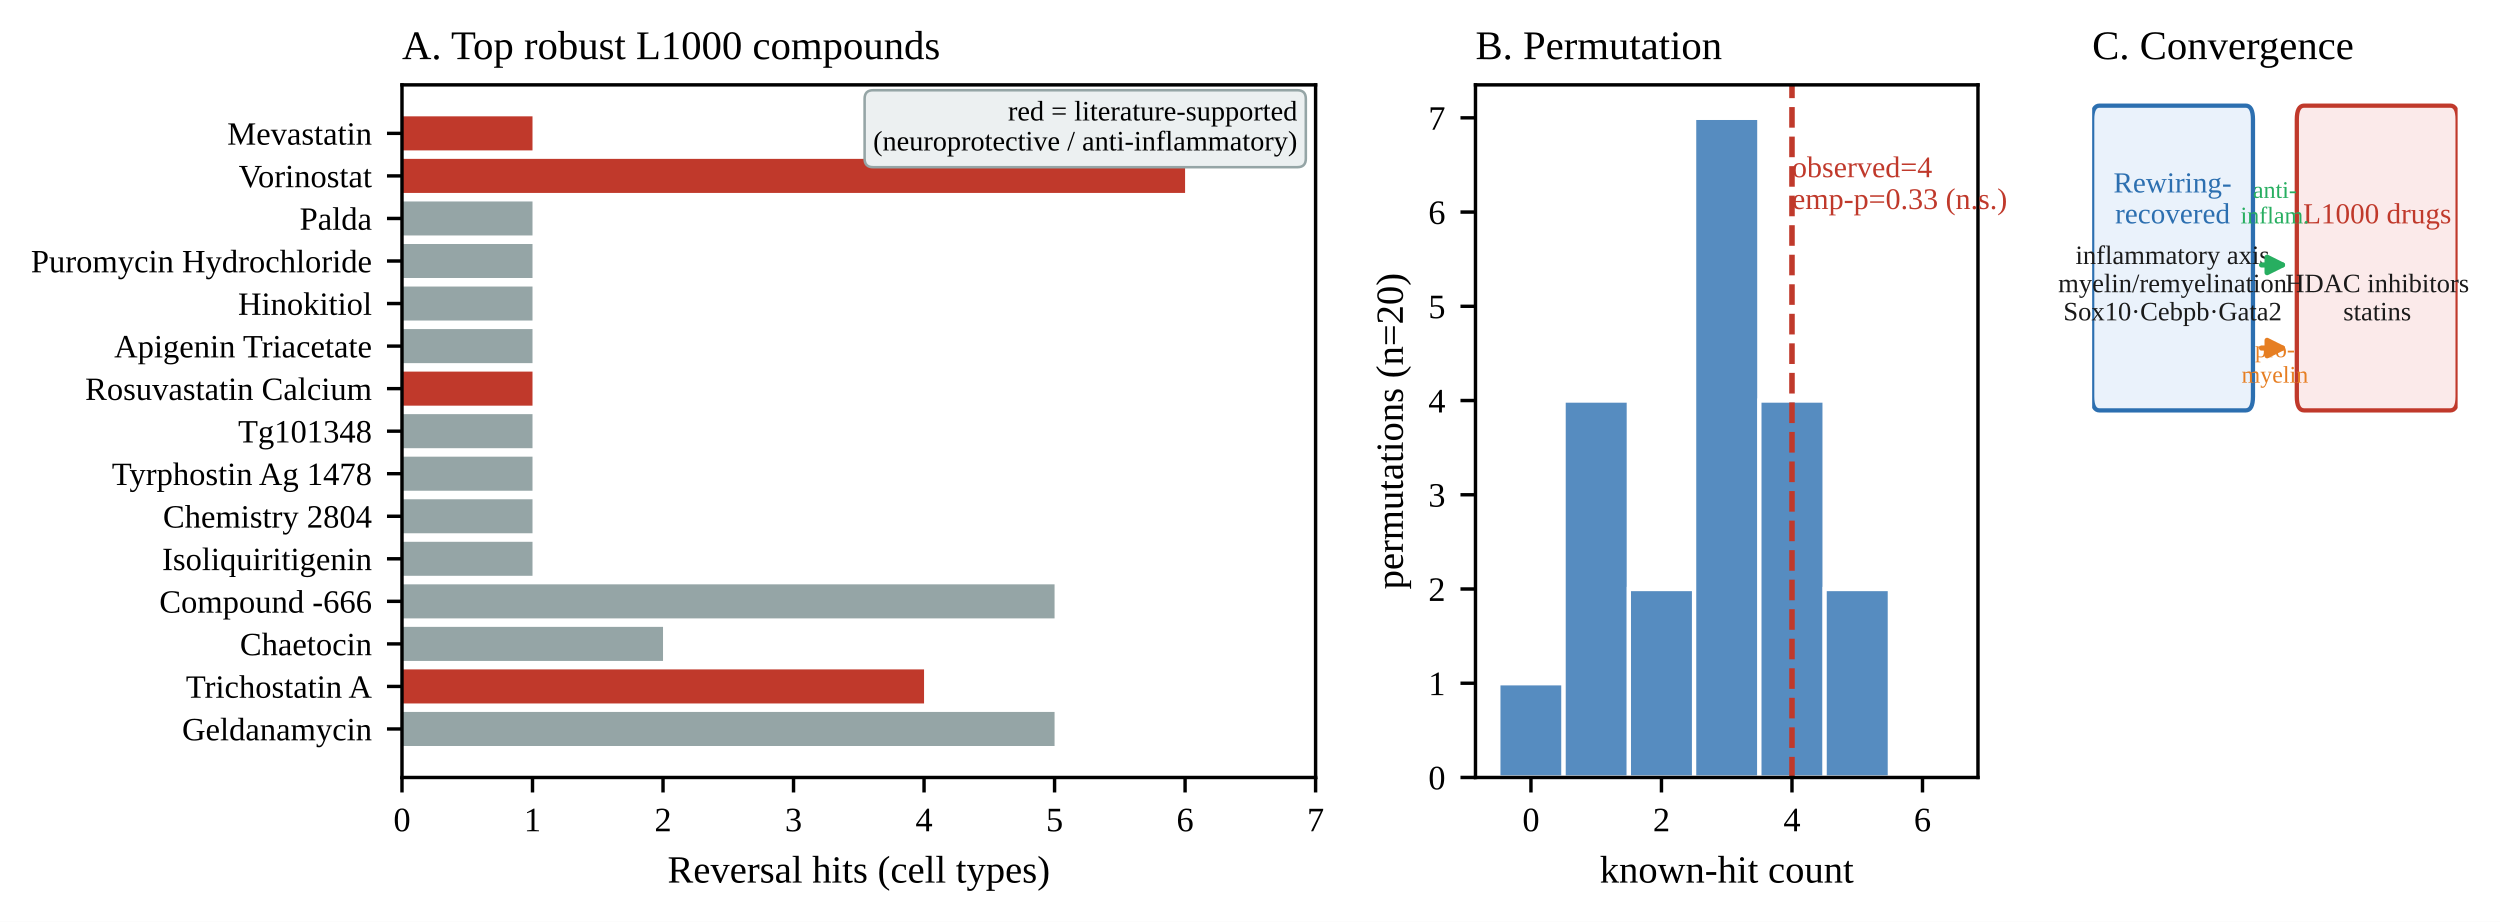
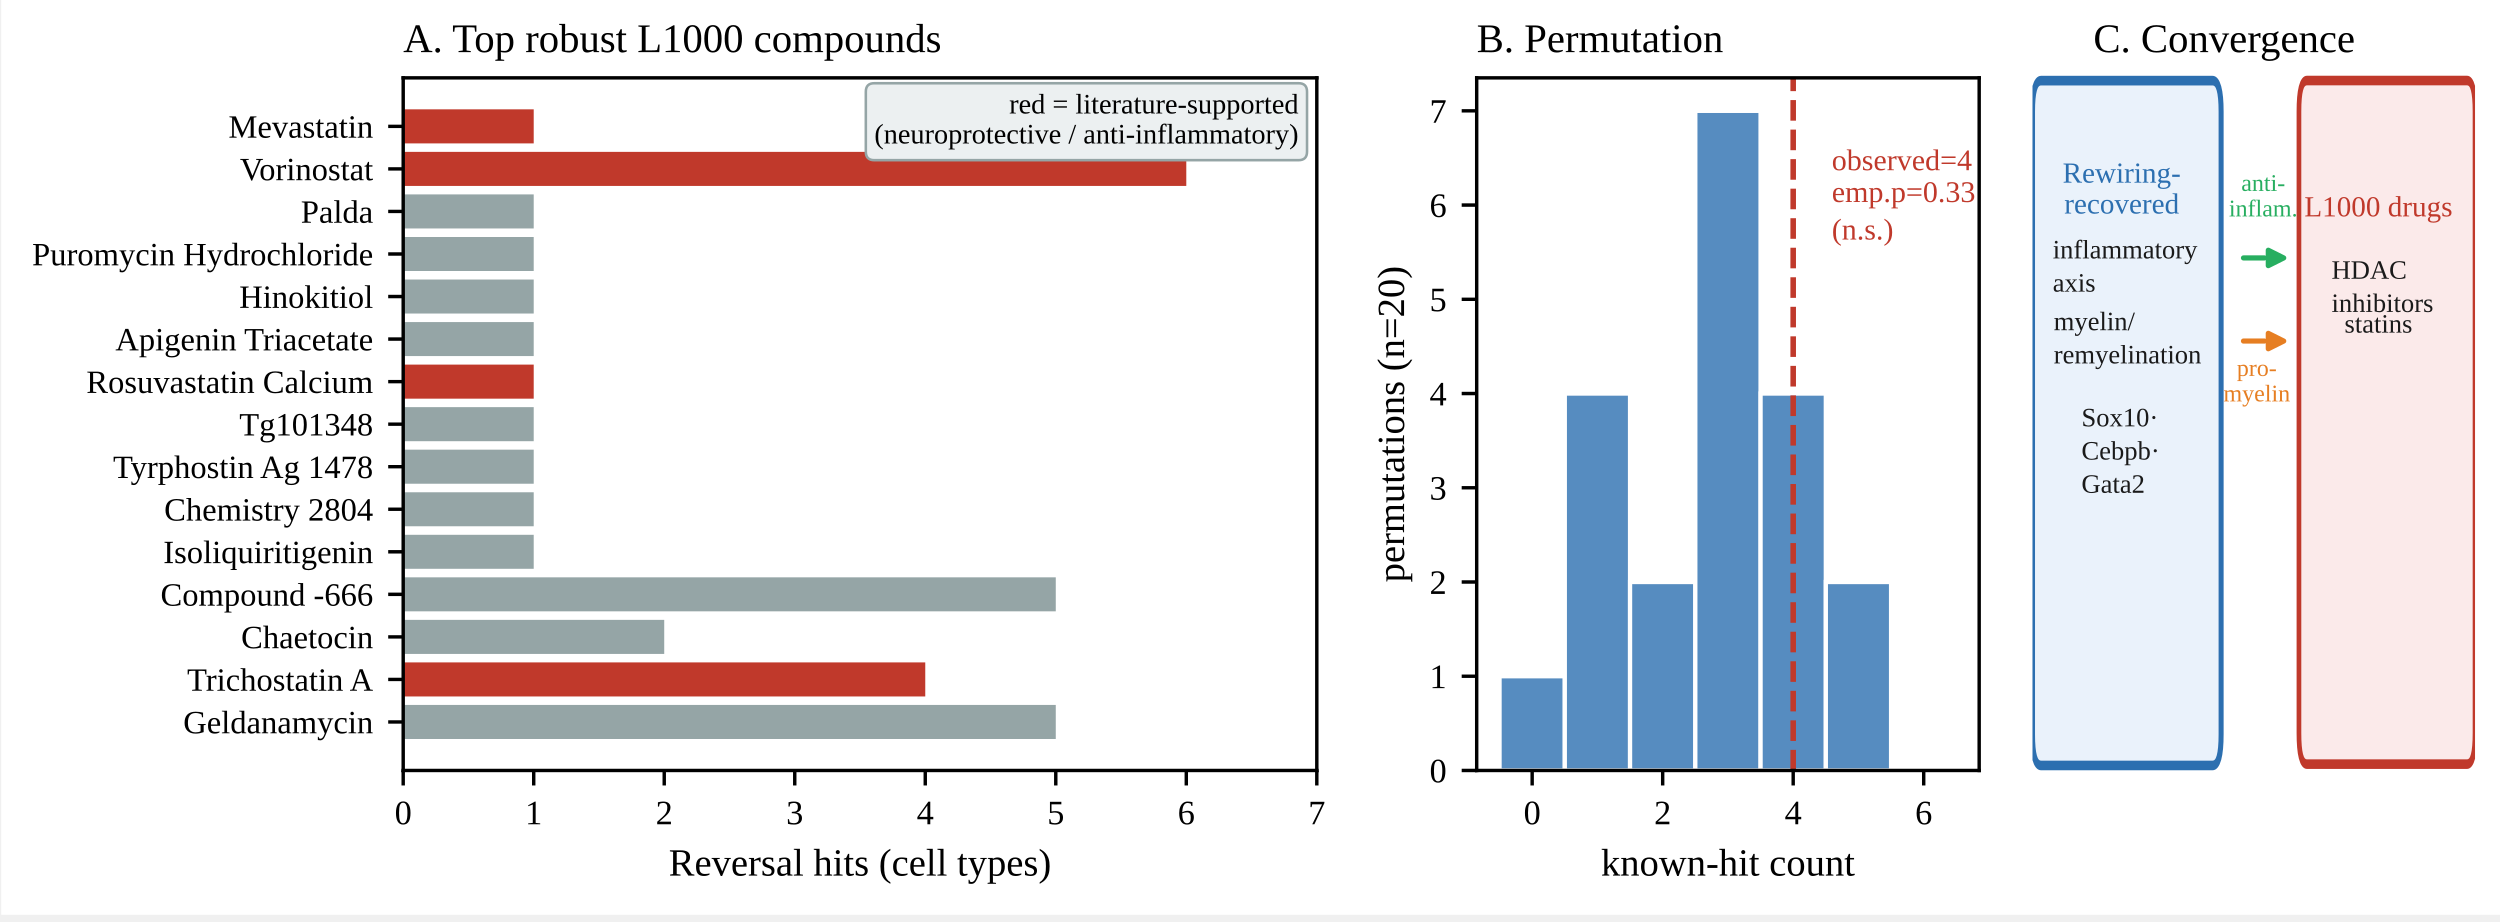
- <svg xmlns="http://www.w3.org/2000/svg" xmlns:xlink="http://www.w3.org/1999/xlink" width="583.181pt" height="215.03pt" viewBox="0 0 583.181 215.03" version="1.1">
-   <defs>
-     <style type="text/css">*{stroke-linejoin: round; stroke-linecap: butt}</style>
+ <svg xmlns="http://www.w3.org/2000/svg" xmlns:xlink="http://www.w3.org/1999/xlink" width="583.181pt" height="215.03pt" viewBox="0 0 583.181 215.03" version="1.1" id="svg87">
+   <defs id="defs1">
+     <style type="text/css" id="style1">*{stroke-linejoin: round; stroke-linecap: butt}</style>
  </defs>
-   <g id="figure_1">
+   <g id="figure_1" transform="translate(0.2821717,-1.634935)">
    <g id="patch_1">
-       <path d="M -0 215.03  L 583.181 215.03  L 583.181 0  L -0 0  z " style="fill: #ffffff" />
+       <path d="M 0,215.03 H 583.181 V 0 H 0 Z" style="fill:#ffffff" id="path1" />
    </g>
    <g id="axes_1">
      <g id="patch_2">
-         <path d="M 93.773 181.365  L 306.893 181.365  L 306.893 19.797  L 93.773 19.797  z " style="fill: #ffffff" />
+         <path d="M 93.773,181.365 H 306.893 V 19.797 H 93.773 Z" style="fill:#ffffff" id="path2" />
      </g>
      <g id="patch_3">
-         <path d="M 93.773 174.021  L 246.002 174.021  L 246.002 166.081  L 93.773 166.081  z " clip-path="url(#p21360e2de9)" style="fill: #95a5a6" />
+         <path d="M 93.773,174.021 H 246.002 V 166.081 H 93.773 Z" clip-path="url(#p21360e2de9)" style="fill:#95a5a6" id="path3" />
      </g>
      <g id="patch_4">
-         <path d="M 93.773 164.096  L 215.556 164.096  L 215.556 156.157  L 93.773 156.157  z " clip-path="url(#p21360e2de9)" style="fill: #c0392b" />
+         <path d="M 93.773,164.096 H 215.556 v -7.939 H 93.773 Z" clip-path="url(#p21360e2de9)" style="fill:#c0392b" id="path4" />
      </g>
      <g id="patch_5">
-         <path d="M 93.773 154.172  L 154.665 154.172  L 154.665 146.232  L 93.773 146.232  z " clip-path="url(#p21360e2de9)" style="fill: #95a5a6" />
+         <path d="m 93.773,154.172 h 60.891 v -7.939 H 93.773 Z" clip-path="url(#p21360e2de9)" style="fill:#95a5a6" id="path5" />
      </g>
      <g id="patch_6">
-         <path d="M 93.773 144.248  L 246.002 144.248  L 246.002 136.308  L 93.773 136.308  z " clip-path="url(#p21360e2de9)" style="fill: #95a5a6" />
+         <path d="M 93.773,144.248 H 246.002 v -7.939 H 93.773 Z" clip-path="url(#p21360e2de9)" style="fill:#95a5a6" id="path6" />
      </g>
      <g id="patch_7">
-         <path d="M 93.773 134.323  L 124.219 134.323  L 124.219 126.384  L 93.773 126.384  z " clip-path="url(#p21360e2de9)" style="fill: #95a5a6" />
+         <path d="M 93.773,134.323 H 124.219 v -7.939 H 93.773 Z" clip-path="url(#p21360e2de9)" style="fill:#95a5a6" id="path7" />
      </g>
      <g id="patch_8">
-         <path d="M 93.773 124.399  L 124.219 124.399  L 124.219 116.459  L 93.773 116.459  z " clip-path="url(#p21360e2de9)" style="fill: #95a5a6" />
+         <path d="M 93.773,124.399 H 124.219 v -7.939 H 93.773 Z" clip-path="url(#p21360e2de9)" style="fill:#95a5a6" id="path8" />
      </g>
      <g id="patch_9">
-         <path d="M 93.773 114.475  L 124.219 114.475  L 124.219 106.535  L 93.773 106.535  z " clip-path="url(#p21360e2de9)" style="fill: #95a5a6" />
+         <path d="M 93.773,114.475 H 124.219 v -7.939 H 93.773 Z" clip-path="url(#p21360e2de9)" style="fill:#95a5a6" id="path9" />
      </g>
      <g id="patch_10">
-         <path d="M 93.773 104.55  L 124.219 104.55  L 124.219 96.611  L 93.773 96.611  z " clip-path="url(#p21360e2de9)" style="fill: #95a5a6" />
+         <path d="M 93.773,104.55 H 124.219 V 96.611 H 93.773 Z" clip-path="url(#p21360e2de9)" style="fill:#95a5a6" id="path10" />
      </g>
      <g id="patch_11">
-         <path d="M 93.773 94.626  L 124.219 94.626  L 124.219 86.687  L 93.773 86.687  z " clip-path="url(#p21360e2de9)" style="fill: #c0392b" />
+         <path d="M 93.773,94.626 H 124.219 v -7.939 H 93.773 Z" clip-path="url(#p21360e2de9)" style="fill:#c0392b" id="path11" />
      </g>
      <g id="patch_12">
-         <path d="M 93.773 84.702  L 124.219 84.702  L 124.219 76.762  L 93.773 76.762  z " clip-path="url(#p21360e2de9)" style="fill: #95a5a6" />
+         <path d="M 93.773,84.702 H 124.219 v -7.939 H 93.773 Z" clip-path="url(#p21360e2de9)" style="fill:#95a5a6" id="path12" />
      </g>
      <g id="patch_13">
-         <path d="M 93.773 74.777  L 124.219 74.777  L 124.219 66.838  L 93.773 66.838  z " clip-path="url(#p21360e2de9)" style="fill: #95a5a6" />
+         <path d="M 93.773,74.777 H 124.219 V 66.838 H 93.773 Z" clip-path="url(#p21360e2de9)" style="fill:#95a5a6" id="path13" />
      </g>
      <g id="patch_14">
-         <path d="M 93.773 64.853  L 124.219 64.853  L 124.219 56.914  L 93.773 56.914  z " clip-path="url(#p21360e2de9)" style="fill: #95a5a6" />
+         <path d="M 93.773,64.853 H 124.219 v -7.939 H 93.773 Z" clip-path="url(#p21360e2de9)" style="fill:#95a5a6" id="path14" />
      </g>
      <g id="patch_15">
-         <path d="M 93.773 54.929  L 124.219 54.929  L 124.219 46.989  L 93.773 46.989  z " clip-path="url(#p21360e2de9)" style="fill: #95a5a6" />
+         <path d="M 93.773,54.929 H 124.219 v -7.939 H 93.773 Z" clip-path="url(#p21360e2de9)" style="fill:#95a5a6" id="path15" />
      </g>
      <g id="patch_16">
-         <path d="M 93.773 45.004  L 276.447 45.004  L 276.447 37.065  L 93.773 37.065  z " clip-path="url(#p21360e2de9)" style="fill: #c0392b" />
+         <path d="M 93.773,45.004 H 276.447 V 37.065 H 93.773 Z" clip-path="url(#p21360e2de9)" style="fill:#c0392b" id="path16" />
      </g>
      <g id="patch_17">
-         <path d="M 93.773 35.08  L 124.219 35.08  L 124.219 27.141  L 93.773 27.141  z " clip-path="url(#p21360e2de9)" style="fill: #c0392b" />
+         <path d="M 93.773,35.08 H 124.219 V 27.141 H 93.773 Z" clip-path="url(#p21360e2de9)" style="fill:#c0392b" id="path17" />
      </g>
      <g id="matplotlib.axis_1">
        <g id="xtick_1">
          <g id="line2d_1">
-             <defs>
-               <path id="ma236e9e579" d="M 0 0  L 0 3.5  " style="stroke: #000000; stroke-width: 0.8" />
+             <defs id="defs17">
+               <path id="ma236e9e579" d="M 0,0 V 3.5" style="stroke:#000000;stroke-width:0.8" />
            </defs>
-             <g>
-               <use xlink:href="#ma236e9e579" x="93.773" y="181.365" style="stroke: #000000; stroke-width: 0.8" />
+             <g id="g17">
+               <use xlink:href="#ma236e9e579" x="93.773" y="181.365" style="stroke:#000000;stroke-width:0.8" id="use17" />
            </g>
          </g>
          <g id="text_1">
-             <text style="font-size: 8px; font-family: 'Times New Roman', 'DejaVu Serif', serif; text-anchor: middle" x="93.773" y="193.911" transform="rotate(-0 93.77319 193.9114)">0</text>
+             <text style="font-size:8px;font-family:'Times New Roman', 'DejaVu Serif', serif;text-anchor:middle" x="93.773" y="193.911" id="text17">0</text>
          </g>
        </g>
        <g id="xtick_2">
          <g id="line2d_2">
-             <g>
-               <use xlink:href="#ma236e9e579" x="124.219" y="181.365" style="stroke: #000000; stroke-width: 0.8" />
+             <g id="g18">
+               <use xlink:href="#ma236e9e579" x="124.219" y="181.365" style="stroke:#000000;stroke-width:0.8" id="use18" />
            </g>
          </g>
          <g id="text_2">
-             <text style="font-size: 8px; font-family: 'Times New Roman', 'DejaVu Serif', serif; text-anchor: middle" x="124.219" y="193.911" transform="rotate(-0 124.2189 193.9114)">1</text>
+             <text style="font-size:8px;font-family:'Times New Roman', 'DejaVu Serif', serif;text-anchor:middle" x="124.219" y="193.911" id="text18">1</text>
          </g>
        </g>
        <g id="xtick_3">
          <g id="line2d_3">
-             <g>
-               <use xlink:href="#ma236e9e579" x="154.665" y="181.365" style="stroke: #000000; stroke-width: 0.8" />
+             <g id="g19">
+               <use xlink:href="#ma236e9e579" x="154.665" y="181.365" style="stroke:#000000;stroke-width:0.8" id="use19" />
            </g>
          </g>
          <g id="text_3">
-             <text style="font-size: 8px; font-family: 'Times New Roman', 'DejaVu Serif', serif; text-anchor: middle" x="154.665" y="193.911" transform="rotate(-0 154.6646 193.9114)">2</text>
+             <text style="font-size:8px;font-family:'Times New Roman', 'DejaVu Serif', serif;text-anchor:middle" x="154.665" y="193.911" id="text19">2</text>
          </g>
        </g>
        <g id="xtick_4">
          <g id="line2d_4">
-             <g>
-               <use xlink:href="#ma236e9e579" x="185.11" y="181.365" style="stroke: #000000; stroke-width: 0.8" />
+             <g id="g20">
+               <use xlink:href="#ma236e9e579" x="185.11" y="181.365" style="stroke:#000000;stroke-width:0.8" id="use20" />
            </g>
          </g>
          <g id="text_4">
-             <text style="font-size: 8px; font-family: 'Times New Roman', 'DejaVu Serif', serif; text-anchor: middle" x="185.11" y="193.911" transform="rotate(-0 185.1103 193.9114)">3</text>
+             <text style="font-size:8px;font-family:'Times New Roman', 'DejaVu Serif', serif;text-anchor:middle" x="185.11" y="193.911" id="text20">3</text>
          </g>
        </g>
        <g id="xtick_5">
          <g id="line2d_5">
-             <g>
-               <use xlink:href="#ma236e9e579" x="215.556" y="181.365" style="stroke: #000000; stroke-width: 0.8" />
+             <g id="g21">
+               <use xlink:href="#ma236e9e579" x="215.556" y="181.365" style="stroke:#000000;stroke-width:0.8" id="use21" />
            </g>
          </g>
          <g id="text_5">
-             <text style="font-size: 8px; font-family: 'Times New Roman', 'DejaVu Serif', serif; text-anchor: middle" x="215.556" y="193.911" transform="rotate(-0 215.556 193.9114)">4</text>
+             <text style="font-size:8px;font-family:'Times New Roman', 'DejaVu Serif', serif;text-anchor:middle" x="215.556" y="193.911" id="text21">4</text>
          </g>
        </g>
        <g id="xtick_6">
          <g id="line2d_6">
-             <g>
-               <use xlink:href="#ma236e9e579" x="246.002" y="181.365" style="stroke: #000000; stroke-width: 0.8" />
+             <g id="g22">
+               <use xlink:href="#ma236e9e579" x="246.002" y="181.365" style="stroke:#000000;stroke-width:0.8" id="use22" />
            </g>
          </g>
          <g id="text_6">
-             <text style="font-size: 8px; font-family: 'Times New Roman', 'DejaVu Serif', serif; text-anchor: middle" x="246.002" y="193.911" transform="rotate(-0 246.0018 193.9114)">5</text>
+             <text style="font-size:8px;font-family:'Times New Roman', 'DejaVu Serif', serif;text-anchor:middle" x="246.002" y="193.911" id="text22">5</text>
          </g>
        </g>
        <g id="xtick_7">
          <g id="line2d_7">
-             <g>
-               <use xlink:href="#ma236e9e579" x="276.447" y="181.365" style="stroke: #000000; stroke-width: 0.8" />
+             <g id="g23">
+               <use xlink:href="#ma236e9e579" x="276.447" y="181.365" style="stroke:#000000;stroke-width:0.8" id="use23" />
            </g>
          </g>
          <g id="text_7">
-             <text style="font-size: 8px; font-family: 'Times New Roman', 'DejaVu Serif', serif; text-anchor: middle" x="276.447" y="193.911" transform="rotate(-0 276.4475 193.9114)">6</text>
+             <text style="font-size:8px;font-family:'Times New Roman', 'DejaVu Serif', serif;text-anchor:middle" x="276.447" y="193.911" id="text23">6</text>
          </g>
        </g>
        <g id="xtick_8">
          <g id="line2d_8">
-             <g>
-               <use xlink:href="#ma236e9e579" x="306.893" y="181.365" style="stroke: #000000; stroke-width: 0.8" />
+             <g id="g24">
+               <use xlink:href="#ma236e9e579" x="306.893" y="181.365" style="stroke:#000000;stroke-width:0.8" id="use24" />
            </g>
          </g>
          <g id="text_8">
-             <text style="font-size: 8px; font-family: 'Times New Roman', 'DejaVu Serif', serif; text-anchor: middle" x="306.893" y="193.911" transform="rotate(-0 306.8932 193.9114)">7</text>
+             <text style="font-size:8px;font-family:'Times New Roman', 'DejaVu Serif', serif;text-anchor:middle" x="306.893" y="193.911" id="text24">7</text>
          </g>
        </g>
        <g id="text_9">
-           <text style="font-size: 9px; font-family: 'Times New Roman', 'DejaVu Serif', serif; text-anchor: middle" x="200.333" y="205.887" transform="rotate(-0 200.3332 205.8874)">Reversal hits (cell types)</text>
+           <text style="font-size:9px;font-family:'Times New Roman', 'DejaVu Serif', serif;text-anchor:middle" x="200.333" y="205.887" id="text25">Reversal hits (cell types)</text>
        </g>
      </g>
      <g id="matplotlib.axis_2">
        <g id="ytick_1">
          <g id="line2d_9">
-             <defs>
-               <path id="m14ba04f2e3" d="M 0 0  L -3.5 0  " style="stroke: #000000; stroke-width: 0.8" />
+             <defs id="defs25">
+               <path id="m14ba04f2e3" d="M 0,0 H -3.5" style="stroke:#000000;stroke-width:0.8" />
            </defs>
-             <g>
-               <use xlink:href="#m14ba04f2e3" x="93.773" y="170.051" style="stroke: #000000; stroke-width: 0.8" />
+             <g id="g25">
+               <use xlink:href="#m14ba04f2e3" x="93.773" y="170.051" style="stroke:#000000;stroke-width:0.8" id="use25" />
            </g>
          </g>
          <g id="text_10">
-             <text style="font-size: 7.6px; font-family: 'Times New Roman', 'DejaVu Serif', serif; text-anchor: end" x="86.773" y="172.689" transform="rotate(-0 86.77319 172.6895)">Geldanamycin</text>
+             <text style="font-size:7.6px;font-family:'Times New Roman', 'DejaVu Serif', serif;text-anchor:end" x="86.773" y="172.689" id="text26">Geldanamycin</text>
          </g>
        </g>
        <g id="ytick_2">
          <g id="line2d_10">
-             <g>
-               <use xlink:href="#m14ba04f2e3" x="93.773" y="160.127" style="stroke: #000000; stroke-width: 0.8" />
+             <g id="g26">
+               <use xlink:href="#m14ba04f2e3" x="93.773" y="160.127" style="stroke:#000000;stroke-width:0.8" id="use26" />
            </g>
          </g>
          <g id="text_11">
-             <text style="font-size: 7.6px; font-family: 'Times New Roman', 'DejaVu Serif', serif; text-anchor: end" x="86.773" y="162.765" transform="rotate(-0 86.77319 162.7651)">Trichostatin A</text>
+             <text style="font-size:7.6px;font-family:'Times New Roman', 'DejaVu Serif', serif;text-anchor:end" x="86.773" y="162.765" id="text27">Trichostatin A</text>
          </g>
        </g>
        <g id="ytick_3">
          <g id="line2d_11">
-             <g>
-               <use xlink:href="#m14ba04f2e3" x="93.773" y="150.202" style="stroke: #000000; stroke-width: 0.8" />
+             <g id="g27">
+               <use xlink:href="#m14ba04f2e3" x="93.773" y="150.202" style="stroke:#000000;stroke-width:0.8" id="use27" />
            </g>
          </g>
          <g id="text_12">
-             <text style="font-size: 7.6px; font-family: 'Times New Roman', 'DejaVu Serif', serif; text-anchor: end" x="86.773" y="152.841" transform="rotate(-0 86.77319 152.8408)">Chaetocin</text>
+             <text style="font-size:7.6px;font-family:'Times New Roman', 'DejaVu Serif', serif;text-anchor:end" x="86.773" y="152.841" id="text28">Chaetocin</text>
          </g>
        </g>
        <g id="ytick_4">
          <g id="line2d_12">
-             <g>
-               <use xlink:href="#m14ba04f2e3" x="93.773" y="140.278" style="stroke: #000000; stroke-width: 0.8" />
+             <g id="g28">
+               <use xlink:href="#m14ba04f2e3" x="93.773" y="140.278" style="stroke:#000000;stroke-width:0.8" id="use28" />
            </g>
          </g>
          <g id="text_13">
-             <text style="font-size: 7.6px; font-family: 'Times New Roman', 'DejaVu Serif', serif; text-anchor: end" x="86.773" y="142.916" transform="rotate(-0 86.77319 142.9165)">Compound -666</text>
+             <text style="font-size:7.6px;font-family:'Times New Roman', 'DejaVu Serif', serif;text-anchor:end" x="86.773" y="142.916" id="text29">Compound -666</text>
          </g>
        </g>
        <g id="ytick_5">
          <g id="line2d_13">
-             <g>
-               <use xlink:href="#m14ba04f2e3" x="93.773" y="130.354" style="stroke: #000000; stroke-width: 0.8" />
+             <g id="g29">
+               <use xlink:href="#m14ba04f2e3" x="93.773" y="130.354" style="stroke:#000000;stroke-width:0.8" id="use29" />
            </g>
          </g>
          <g id="text_14">
-             <text style="font-size: 7.6px; font-family: 'Times New Roman', 'DejaVu Serif', serif; text-anchor: end" x="86.773" y="132.992" transform="rotate(-0 86.77319 132.9922)">Isoliquiritigenin</text>
+             <text style="font-size:7.6px;font-family:'Times New Roman', 'DejaVu Serif', serif;text-anchor:end" x="86.773" y="132.992" id="text30">Isoliquiritigenin</text>
          </g>
        </g>
        <g id="ytick_6">
          <g id="line2d_14">
-             <g>
-               <use xlink:href="#m14ba04f2e3" x="93.773" y="120.429" style="stroke: #000000; stroke-width: 0.8" />
+             <g id="g30">
+               <use xlink:href="#m14ba04f2e3" x="93.773" y="120.429" style="stroke:#000000;stroke-width:0.8" id="use30" />
            </g>
          </g>
          <g id="text_15">
-             <text style="font-size: 7.6px; font-family: 'Times New Roman', 'DejaVu Serif', serif; text-anchor: end" x="86.773" y="123.068" transform="rotate(-0 86.77319 123.0678)">Chemistry 2804</text>
+             <text style="font-size:7.6px;font-family:'Times New Roman', 'DejaVu Serif', serif;text-anchor:end" x="86.773" y="123.068" id="text31">Chemistry 2804</text>
          </g>
        </g>
        <g id="ytick_7">
          <g id="line2d_15">
-             <g>
-               <use xlink:href="#m14ba04f2e3" x="93.773" y="110.505" style="stroke: #000000; stroke-width: 0.8" />
+             <g id="g31">
+               <use xlink:href="#m14ba04f2e3" x="93.773" y="110.505" style="stroke:#000000;stroke-width:0.8" id="use31" />
            </g>
          </g>
          <g id="text_16">
-             <text style="font-size: 7.6px; font-family: 'Times New Roman', 'DejaVu Serif', serif; text-anchor: end" x="86.773" y="113.144" transform="rotate(-0 86.77319 113.1435)">Tyrphostin Ag 1478</text>
+             <text style="font-size:7.6px;font-family:'Times New Roman', 'DejaVu Serif', serif;text-anchor:end" x="86.773" y="113.144" id="text32">Tyrphostin Ag 1478</text>
          </g>
        </g>
        <g id="ytick_8">
          <g id="line2d_16">
-             <g>
-               <use xlink:href="#m14ba04f2e3" x="93.773" y="100.581" style="stroke: #000000; stroke-width: 0.8" />
+             <g id="g32">
+               <use xlink:href="#m14ba04f2e3" x="93.773" y="100.581" style="stroke:#000000;stroke-width:0.8" id="use32" />
            </g>
          </g>
          <g id="text_17">
-             <text style="font-size: 7.6px; font-family: 'Times New Roman', 'DejaVu Serif', serif; text-anchor: end" x="86.773" y="103.215" transform="rotate(-0 86.77319 103.2153)">Tg101348</text>
+             <text style="font-size:7.6px;font-family:'Times New Roman', 'DejaVu Serif', serif;text-anchor:end" x="86.773" y="103.215" id="text33">Tg101348</text>
          </g>
        </g>
        <g id="ytick_9">
          <g id="line2d_17">
-             <g>
-               <use xlink:href="#m14ba04f2e3" x="93.773" y="90.656" style="stroke: #000000; stroke-width: 0.8" />
+             <g id="g33">
+               <use xlink:href="#m14ba04f2e3" x="93.773" y="90.656" style="stroke:#000000;stroke-width:0.8" id="use33" />
            </g>
          </g>
          <g id="text_18">
-             <text style="font-size: 7.6px; font-family: 'Times New Roman', 'DejaVu Serif', serif; text-anchor: end" x="86.773" y="93.295" transform="rotate(-0 86.77319 93.29486)">Rosuvastatin Calcium</text>
+             <text style="font-size:7.6px;font-family:'Times New Roman', 'DejaVu Serif', serif;text-anchor:end" x="86.773" y="93.295" id="text34">Rosuvastatin Calcium</text>
          </g>
        </g>
        <g id="ytick_10">
          <g id="line2d_18">
-             <g>
-               <use xlink:href="#m14ba04f2e3" x="93.773" y="80.732" style="stroke: #000000; stroke-width: 0.8" />
+             <g id="g34">
+               <use xlink:href="#m14ba04f2e3" x="93.773" y="80.732" style="stroke:#000000;stroke-width:0.8" id="use34" />
            </g>
          </g>
          <g id="text_19">
-             <text style="font-size: 7.6px; font-family: 'Times New Roman', 'DejaVu Serif', serif; text-anchor: end" x="86.773" y="83.371" transform="rotate(-0 86.77319 83.37054)">Apigenin Triacetate</text>
+             <text style="font-size:7.6px;font-family:'Times New Roman', 'DejaVu Serif', serif;text-anchor:end" x="86.773" y="83.371" id="text35">Apigenin Triacetate</text>
          </g>
        </g>
        <g id="ytick_11">
          <g id="line2d_19">
-             <g>
-               <use xlink:href="#m14ba04f2e3" x="93.773" y="70.808" style="stroke: #000000; stroke-width: 0.8" />
+             <g id="g35">
+               <use xlink:href="#m14ba04f2e3" x="93.773" y="70.808" style="stroke:#000000;stroke-width:0.8" id="use35" />
            </g>
          </g>
          <g id="text_20">
-             <text style="font-size: 7.6px; font-family: 'Times New Roman', 'DejaVu Serif', serif; text-anchor: end" x="86.773" y="73.446" transform="rotate(-0 86.77319 73.44621)">Hinokitiol</text>
+             <text style="font-size:7.6px;font-family:'Times New Roman', 'DejaVu Serif', serif;text-anchor:end" x="86.773" y="73.446" id="text36">Hinokitiol</text>
          </g>
        </g>
        <g id="ytick_12">
          <g id="line2d_20">
-             <g>
-               <use xlink:href="#m14ba04f2e3" x="93.773" y="60.883" style="stroke: #000000; stroke-width: 0.8" />
+             <g id="g36">
+               <use xlink:href="#m14ba04f2e3" x="93.773" y="60.883" style="stroke:#000000;stroke-width:0.8" id="use36" />
            </g>
          </g>
          <g id="text_21">
-             <text style="font-size: 7.6px; font-family: 'Times New Roman', 'DejaVu Serif', serif; text-anchor: end" x="86.773" y="63.522" transform="rotate(-0 86.77319 63.52189)">Puromycin Hydrochloride</text>
+             <text style="font-size:7.6px;font-family:'Times New Roman', 'DejaVu Serif', serif;text-anchor:end" x="86.773" y="63.522" id="text37">Puromycin Hydrochloride</text>
          </g>
        </g>
        <g id="ytick_13">
          <g id="line2d_21">
-             <g>
-               <use xlink:href="#m14ba04f2e3" x="93.773" y="50.959" style="stroke: #000000; stroke-width: 0.8" />
+             <g id="g37">
+               <use xlink:href="#m14ba04f2e3" x="93.773" y="50.959" style="stroke:#000000;stroke-width:0.8" id="use37" />
            </g>
          </g>
          <g id="text_22">
-             <text style="font-size: 7.6px; font-family: 'Times New Roman', 'DejaVu Serif', serif; text-anchor: end" x="86.773" y="53.598" transform="rotate(-0 86.77319 53.59757)">Palda</text>
+             <text style="font-size:7.6px;font-family:'Times New Roman', 'DejaVu Serif', serif;text-anchor:end" x="86.773" y="53.598" id="text38">Palda</text>
          </g>
        </g>
        <g id="ytick_14">
          <g id="line2d_22">
-             <g>
-               <use xlink:href="#m14ba04f2e3" x="93.773" y="41.035" style="stroke: #000000; stroke-width: 0.8" />
+             <g id="g38">
+               <use xlink:href="#m14ba04f2e3" x="93.773" y="41.035" style="stroke:#000000;stroke-width:0.8" id="use38" />
            </g>
          </g>
          <g id="text_23">
-             <text style="font-size: 7.6px; font-family: 'Times New Roman', 'DejaVu Serif', serif; text-anchor: end" x="86.773" y="43.673" transform="rotate(-0 86.77319 43.67324)">Vorinostat</text>
+             <text style="font-size:7.6px;font-family:'Times New Roman', 'DejaVu Serif', serif;text-anchor:end" x="86.773" y="43.673" id="text39">Vorinostat</text>
          </g>
        </g>
        <g id="ytick_15">
          <g id="line2d_23">
-             <g>
-               <use xlink:href="#m14ba04f2e3" x="93.773" y="31.11" style="stroke: #000000; stroke-width: 0.8" />
+             <g id="g39">
+               <use xlink:href="#m14ba04f2e3" x="93.773" y="31.11" style="stroke:#000000;stroke-width:0.8" id="use39" />
            </g>
          </g>
          <g id="text_24">
-             <text style="font-size: 7.6px; font-family: 'Times New Roman', 'DejaVu Serif', serif; text-anchor: end" x="86.773" y="33.749" transform="rotate(-0 86.77319 33.74892)">Mevastatin</text>
+             <text style="font-size:7.6px;font-family:'Times New Roman', 'DejaVu Serif', serif;text-anchor:end" x="86.773" y="33.749" id="text40">Mevastatin</text>
          </g>
        </g>
      </g>
      <g id="patch_18">
-         <path d="M 93.773 181.365  L 93.773 19.797  " style="fill: none; stroke: #000000; stroke-width: 0.8; stroke-linejoin: miter; stroke-linecap: square" />
+         <path d="M 93.773,181.365 V 19.797" style="fill:none;stroke:#000000;stroke-width:0.8;stroke-linecap:square;stroke-linejoin:miter" id="path40" />
      </g>
      <g id="patch_19">
-         <path d="M 306.893 181.365  L 306.893 19.797  " style="fill: none; stroke: #000000; stroke-width: 0.8; stroke-linejoin: miter; stroke-linecap: square" />
+         <path d="M 306.893,181.365 V 19.797" style="fill:none;stroke:#000000;stroke-width:0.8;stroke-linecap:square;stroke-linejoin:miter" id="path41" />
      </g>
      <g id="patch_20">
-         <path d="M 93.773 181.365  L 306.893 181.365  " style="fill: none; stroke: #000000; stroke-width: 0.8; stroke-linejoin: miter; stroke-linecap: square" />
+         <path d="M 93.773,181.365 H 306.893" style="fill:none;stroke:#000000;stroke-width:0.8;stroke-linecap:square;stroke-linejoin:miter" id="path42" />
      </g>
      <g id="patch_21">
-         <path d="M 93.773 19.797  L 306.893 19.797  " style="fill: none; stroke: #000000; stroke-width: 0.8; stroke-linejoin: miter; stroke-linecap: square" />
+         <path d="M 93.773,19.797 H 306.893" style="fill:none;stroke:#000000;stroke-width:0.8;stroke-linecap:square;stroke-linejoin:miter" id="path43" />
      </g>
      <g id="text_25">
        <g id="patch_22">
-           <path d="M 203.67 39.001  L 302.631 39.001  Q 304.611 39.001 304.611 37.021  L 304.611 23.028  Q 304.611 21.048 302.631 21.048  L 203.67 21.048  Q 201.69 21.048 201.69 23.028  L 201.69 37.021  Q 201.69 39.001 203.67 39.001  z " style="fill: #ecf0f1; stroke: #95a5a6; stroke-width: 0.6; stroke-linejoin: miter" />
-         </g>
-         <text style="font-size: 6.6px; font-family: 'Times New Roman', 'DejaVu Serif', serif" transform="translate(235.1355 28.10547)">red = literature-supported</text>
-         <text style="font-size: 6.6px; font-family: 'Times New Roman', 'DejaVu Serif', serif" transform="translate(203.67 35.10212)">(neuroprotective / anti-inflammatory)</text>
+           <path d="m 203.67,39.001 h 98.961 q 1.98,0 1.98,-1.98 V 23.028 q 0,-1.98 -1.98,-1.98 h -98.961 q -1.98,0 -1.98,1.98 v 13.993 q 0,1.98 1.98,1.98 z" style="fill:#ecf0f1;stroke:#95a5a6;stroke-width:0.6;stroke-linejoin:miter" id="path44" />
+         </g>
+         <text style="font-size:6.6px;font-family:'Times New Roman', 'DejaVu Serif', serif" transform="translate(235.1355,28.10547)" id="text44">red = literature-supported</text>
+         <text style="font-size:6.6px;font-family:'Times New Roman', 'DejaVu Serif', serif" transform="translate(203.67,35.10212)" id="text45">(neuroprotective / anti-inflammatory)</text>
      </g>
      <g id="text_26">
-         <text style="font-size: 9.5px; font-family: 'Times New Roman', 'DejaVu Serif', serif; text-anchor: start" x="93.773" y="13.797" transform="rotate(-0 93.77319 13.79656)">A.  Top robust L1000 compounds</text>
+         <text style="font-size:9.5px;font-family:'Times New Roman', 'DejaVu Serif', serif;text-anchor:start" x="93.773" y="13.797" id="text46">A. Top robust L1000 compounds</text>
      </g>
    </g>
    <g id="axes_2">
      <g id="patch_23">
-         <path d="M 344.189 181.365  L 461.405 181.365  L 461.405 19.797  L 344.189 19.797  z " style="fill: #ffffff" />
+         <path d="m 344.189,181.365 h 117.216 V 19.797 h -117.216 z" style="fill:#ffffff" id="path46" />
      </g>
      <g id="patch_24">
-         <path d="M 349.517 181.365  L 364.74 181.365  L 364.74 159.383  L 349.517 159.383  z " clip-path="url(#pbe24d22782)" style="fill: #2c6fb0; opacity: 0.8; stroke: #ffffff; stroke-linejoin: miter" />
+         <path d="m 349.517,181.365 h 15.223 v -21.982 h -15.223 z" clip-path="url(#pbe24d22782)" style="opacity:0.8;fill:#2c6fb0;stroke:#ffffff;stroke-linejoin:miter" id="path47" />
      </g>
      <g id="patch_25">
-         <path d="M 364.74 181.365  L 379.963 181.365  L 379.963 93.436  L 364.74 93.436  z " clip-path="url(#pbe24d22782)" style="fill: #2c6fb0; opacity: 0.8; stroke: #ffffff; stroke-linejoin: miter" />
+         <path d="M 364.74,181.365 H 379.963 V 93.436 h -15.223 z" clip-path="url(#pbe24d22782)" style="opacity:0.8;fill:#2c6fb0;stroke:#ffffff;stroke-linejoin:miter" id="path48" />
      </g>
      <g id="patch_26">
-         <path d="M 379.963 181.365  L 395.186 181.365  L 395.186 137.4  L 379.963 137.4  z " clip-path="url(#pbe24d22782)" style="fill: #2c6fb0; opacity: 0.8; stroke: #ffffff; stroke-linejoin: miter" />
+         <path d="m 379.963,181.365 h 15.223 V 137.4 H 379.963 Z" clip-path="url(#pbe24d22782)" style="opacity:0.8;fill:#2c6fb0;stroke:#ffffff;stroke-linejoin:miter" id="path49" />
      </g>
      <g id="patch_27">
-         <path d="M 395.186 181.365  L 410.409 181.365  L 410.409 27.49  L 395.186 27.49  z " clip-path="url(#pbe24d22782)" style="fill: #2c6fb0; opacity: 0.8; stroke: #ffffff; stroke-linejoin: miter" />
+         <path d="m 395.186,181.365 h 15.223 V 27.49 h -15.223 z" clip-path="url(#pbe24d22782)" style="opacity:0.8;fill:#2c6fb0;stroke:#ffffff;stroke-linejoin:miter" id="path50" />
      </g>
      <g id="patch_28">
-         <path d="M 410.409 181.365  L 425.631 181.365  L 425.631 93.436  L 410.409 93.436  z " clip-path="url(#pbe24d22782)" style="fill: #2c6fb0; opacity: 0.8; stroke: #ffffff; stroke-linejoin: miter" />
+         <path d="m 410.409,181.365 h 15.223 V 93.436 h -15.223 z" clip-path="url(#pbe24d22782)" style="opacity:0.8;fill:#2c6fb0;stroke:#ffffff;stroke-linejoin:miter" id="path51" />
      </g>
      <g id="patch_29">
-         <path d="M 425.631 181.365  L 440.854 181.365  L 440.854 137.4  L 425.631 137.4  z " clip-path="url(#pbe24d22782)" style="fill: #2c6fb0; opacity: 0.8; stroke: #ffffff; stroke-linejoin: miter" />
+         <path d="m 425.631,181.365 h 15.223 v -43.964 h -15.223 z" clip-path="url(#pbe24d22782)" style="opacity:0.8;fill:#2c6fb0;stroke:#ffffff;stroke-linejoin:miter" id="path52" />
      </g>
      <g id="patch_30">
-         <path d="M 440.854 181.365  L 456.077 181.365  L 456.077 181.365  L 440.854 181.365  z " clip-path="url(#pbe24d22782)" style="fill: #2c6fb0; opacity: 0.8; stroke: #ffffff; stroke-linejoin: miter" />
+         <path d="m 440.854,181.365 h 15.223 v 0 z" clip-path="url(#pbe24d22782)" style="opacity:0.8;fill:#2c6fb0;stroke:#ffffff;stroke-linejoin:miter" id="path53" />
      </g>
      <g id="matplotlib.axis_3">
        <g id="xtick_9">
          <g id="line2d_24">
-             <g>
-               <use xlink:href="#ma236e9e579" x="357.129" y="181.365" style="stroke: #000000; stroke-width: 0.8" />
+             <g id="g53">
+               <use xlink:href="#ma236e9e579" x="357.129" y="181.365" style="stroke:#000000;stroke-width:0.8" id="use53" />
            </g>
          </g>
          <g id="text_27">
-             <text style="font-size: 8px; font-family: 'Times New Roman', 'DejaVu Serif', serif; text-anchor: middle" x="357.129" y="193.911" transform="rotate(-0 357.1286 193.9114)">0</text>
+             <text style="font-size:8px;font-family:'Times New Roman', 'DejaVu Serif', serif;text-anchor:middle" x="357.129" y="193.911" id="text53">0</text>
          </g>
        </g>
        <g id="xtick_10">
          <g id="line2d_25">
-             <g>
-               <use xlink:href="#ma236e9e579" x="387.574" y="181.365" style="stroke: #000000; stroke-width: 0.8" />
+             <g id="g54">
+               <use xlink:href="#ma236e9e579" x="387.574" y="181.365" style="stroke:#000000;stroke-width:0.8" id="use54" />
            </g>
          </g>
          <g id="text_28">
-             <text style="font-size: 8px; font-family: 'Times New Roman', 'DejaVu Serif', serif; text-anchor: middle" x="387.574" y="193.911" transform="rotate(-0 387.5743 193.9114)">2</text>
+             <text style="font-size:8px;font-family:'Times New Roman', 'DejaVu Serif', serif;text-anchor:middle" x="387.574" y="193.911" id="text54">2</text>
          </g>
        </g>
        <g id="xtick_11">
          <g id="line2d_26">
-             <g>
-               <use xlink:href="#ma236e9e579" x="418.02" y="181.365" style="stroke: #000000; stroke-width: 0.8" />
+             <g id="g55">
+               <use xlink:href="#ma236e9e579" x="418.02" y="181.365" style="stroke:#000000;stroke-width:0.8" id="use55" />
            </g>
          </g>
          <g id="text_29">
-             <text style="font-size: 8px; font-family: 'Times New Roman', 'DejaVu Serif', serif; text-anchor: middle" x="418.02" y="193.911" transform="rotate(-0 418.02 193.9114)">4</text>
+             <text style="font-size:8px;font-family:'Times New Roman', 'DejaVu Serif', serif;text-anchor:middle" x="418.02" y="193.911" id="text55">4</text>
          </g>
        </g>
        <g id="xtick_12">
          <g id="line2d_27">
-             <g>
-               <use xlink:href="#ma236e9e579" x="448.466" y="181.365" style="stroke: #000000; stroke-width: 0.8" />
+             <g id="g56">
+               <use xlink:href="#ma236e9e579" x="448.466" y="181.365" style="stroke:#000000;stroke-width:0.8" id="use56" />
            </g>
          </g>
          <g id="text_30">
-             <text style="font-size: 8px; font-family: 'Times New Roman', 'DejaVu Serif', serif; text-anchor: middle" x="448.466" y="193.911" transform="rotate(-0 448.4658 193.9114)">6</text>
+             <text style="font-size:8px;font-family:'Times New Roman', 'DejaVu Serif', serif;text-anchor:middle" x="448.466" y="193.911" id="text56">6</text>
          </g>
        </g>
        <g id="text_31">
-           <text style="font-size: 9px; font-family: 'Times New Roman', 'DejaVu Serif', serif; text-anchor: middle" x="402.797" y="205.887" transform="rotate(-0 402.7972 205.8874)">known-hit count</text>
+           <text style="font-size:9px;font-family:'Times New Roman', 'DejaVu Serif', serif;text-anchor:middle" x="402.797" y="205.887" id="text57">known-hit count</text>
        </g>
      </g>
      <g id="matplotlib.axis_4">
        <g id="ytick_16">
          <g id="line2d_28">
-             <g>
-               <use xlink:href="#m14ba04f2e3" x="344.189" y="181.365" style="stroke: #000000; stroke-width: 0.8" />
+             <g id="g57">
+               <use xlink:href="#m14ba04f2e3" x="344.189" y="181.365" style="stroke:#000000;stroke-width:0.8" id="use57" />
            </g>
          </g>
          <g id="text_32">
-             <text style="font-size: 8px; font-family: 'Times New Roman', 'DejaVu Serif', serif; text-anchor: end" x="337.189" y="184.138" transform="rotate(-0 337.1892 184.138)">0</text>
+             <text style="font-size:8px;font-family:'Times New Roman', 'DejaVu Serif', serif;text-anchor:end" x="337.189" y="184.138" id="text58">0</text>
          </g>
        </g>
        <g id="ytick_17">
          <g id="line2d_29">
-             <g>
-               <use xlink:href="#m14ba04f2e3" x="344.189" y="159.383" style="stroke: #000000; stroke-width: 0.8" />
+             <g id="g58">
+               <use xlink:href="#m14ba04f2e3" x="344.189" y="159.383" style="stroke:#000000;stroke-width:0.8" id="use58" />
            </g>
          </g>
          <g id="text_33">
-             <text style="font-size: 8px; font-family: 'Times New Roman', 'DejaVu Serif', serif; text-anchor: end" x="337.189" y="162.156" transform="rotate(-0 337.1892 162.156)">1</text>
+             <text style="font-size:8px;font-family:'Times New Roman', 'DejaVu Serif', serif;text-anchor:end" x="337.189" y="162.156" id="text59">1</text>
          </g>
        </g>
        <g id="ytick_18">
          <g id="line2d_30">
-             <g>
-               <use xlink:href="#m14ba04f2e3" x="344.189" y="137.4" style="stroke: #000000; stroke-width: 0.8" />
+             <g id="g59">
+               <use xlink:href="#m14ba04f2e3" x="344.189" y="137.4" style="stroke:#000000;stroke-width:0.8" id="use59" />
            </g>
          </g>
          <g id="text_34">
-             <text style="font-size: 8px; font-family: 'Times New Roman', 'DejaVu Serif', serif; text-anchor: end" x="337.189" y="140.174" transform="rotate(-0 337.1892 140.1739)">2</text>
+             <text style="font-size:8px;font-family:'Times New Roman', 'DejaVu Serif', serif;text-anchor:end" x="337.189" y="140.174" id="text60">2</text>
          </g>
        </g>
        <g id="ytick_19">
          <g id="line2d_31">
-             <g>
-               <use xlink:href="#m14ba04f2e3" x="344.189" y="115.418" style="stroke: #000000; stroke-width: 0.8" />
+             <g id="g60">
+               <use xlink:href="#m14ba04f2e3" x="344.189" y="115.418" style="stroke:#000000;stroke-width:0.8" id="use60" />
            </g>
          </g>
          <g id="text_35">
-             <text style="font-size: 8px; font-family: 'Times New Roman', 'DejaVu Serif', serif; text-anchor: end" x="337.189" y="118.192" transform="rotate(-0 337.1892 118.1919)">3</text>
+             <text style="font-size:8px;font-family:'Times New Roman', 'DejaVu Serif', serif;text-anchor:end" x="337.189" y="118.192" id="text61">3</text>
          </g>
        </g>
        <g id="ytick_20">
          <g id="line2d_32">
-             <g>
-               <use xlink:href="#m14ba04f2e3" x="344.189" y="93.436" style="stroke: #000000; stroke-width: 0.8" />
+             <g id="g61">
+               <use xlink:href="#m14ba04f2e3" x="344.189" y="93.436" style="stroke:#000000;stroke-width:0.8" id="use61" />
            </g>
          </g>
          <g id="text_36">
-             <text style="font-size: 8px; font-family: 'Times New Roman', 'DejaVu Serif', serif; text-anchor: end" x="337.189" y="96.21" transform="rotate(-0 337.1892 96.20984)">4</text>
+             <text style="font-size:8px;font-family:'Times New Roman', 'DejaVu Serif', serif;text-anchor:end" x="337.189" y="96.21" id="text62">4</text>
          </g>
        </g>
        <g id="ytick_21">
          <g id="line2d_33">
-             <g>
-               <use xlink:href="#m14ba04f2e3" x="344.189" y="71.454" style="stroke: #000000; stroke-width: 0.8" />
+             <g id="g62">
+               <use xlink:href="#m14ba04f2e3" x="344.189" y="71.454" style="stroke:#000000;stroke-width:0.8" id="use62" />
            </g>
          </g>
          <g id="text_37">
-             <text style="font-size: 8px; font-family: 'Times New Roman', 'DejaVu Serif', serif; text-anchor: end" x="337.189" y="74.228" transform="rotate(-0 337.1892 74.2278)">5</text>
+             <text style="font-size:8px;font-family:'Times New Roman', 'DejaVu Serif', serif;text-anchor:end" x="337.189" y="74.228" id="text63">5</text>
          </g>
        </g>
        <g id="ytick_22">
          <g id="line2d_34">
-             <g>
-               <use xlink:href="#m14ba04f2e3" x="344.189" y="49.472" style="stroke: #000000; stroke-width: 0.8" />
+             <g id="g63">
+               <use xlink:href="#m14ba04f2e3" x="344.189" y="49.472" style="stroke:#000000;stroke-width:0.8" id="use63" />
            </g>
          </g>
          <g id="text_38">
-             <text style="font-size: 8px; font-family: 'Times New Roman', 'DejaVu Serif', serif; text-anchor: end" x="337.189" y="52.246" transform="rotate(-0 337.1892 52.24576)">6</text>
+             <text style="font-size:8px;font-family:'Times New Roman', 'DejaVu Serif', serif;text-anchor:end" x="337.189" y="52.246" id="text64">6</text>
          </g>
        </g>
        <g id="ytick_23">
          <g id="line2d_35">
-             <g>
-               <use xlink:href="#m14ba04f2e3" x="344.189" y="27.49" style="stroke: #000000; stroke-width: 0.8" />
+             <g id="g64">
+               <use xlink:href="#m14ba04f2e3" x="344.189" y="27.49" style="stroke:#000000;stroke-width:0.8" id="use64" />
            </g>
          </g>
          <g id="text_39">
-             <text style="font-size: 8px; font-family: 'Times New Roman', 'DejaVu Serif', serif; text-anchor: end" x="337.189" y="30.264" transform="rotate(-0 337.1892 30.26371)">7</text>
+             <text style="font-size:8px;font-family:'Times New Roman', 'DejaVu Serif', serif;text-anchor:end" x="337.189" y="30.264" id="text65">7</text>
          </g>
        </g>
        <g id="text_40">
-           <text style="font-size: 9px; font-family: 'Times New Roman', 'DejaVu Serif', serif; text-anchor: middle" x="327.247" y="100.581" transform="rotate(-90 327.2468 100.5806)">permutations (n=20)</text>
+           <text style="font-size:9px;font-family:'Times New Roman', 'DejaVu Serif', serif;text-anchor:middle" x="327.247" y="100.581" transform="rotate(-90,327.2468,100.5806)" id="text66">permutations (n=20)</text>
        </g>
      </g>
      <g id="line2d_36">
-         <path d="M 418.02 181.365  L 418.02 19.797  " clip-path="url(#pbe24d22782)" style="fill: none; stroke-dasharray: 4.81,2.08; stroke-dashoffset: 0; stroke: #c0392b; stroke-width: 1.3" />
+         <path d="M 418.02,181.365 V 19.797" clip-path="url(#pbe24d22782)" style="fill:none;stroke:#c0392b;stroke-width:1.3;stroke-dasharray:4.81, 2.08;stroke-dashoffset:0" id="path66" />
      </g>
      <g id="patch_31">
-         <path d="M 344.189 181.365  L 344.189 19.797  " style="fill: none; stroke: #000000; stroke-width: 0.8; stroke-linejoin: miter; stroke-linecap: square" />
+         <path d="M 344.189,181.365 V 19.797" style="fill:none;stroke:#000000;stroke-width:0.8;stroke-linecap:square;stroke-linejoin:miter" id="path67" />
      </g>
      <g id="patch_32">
-         <path d="M 461.405 181.365  L 461.405 19.797  " style="fill: none; stroke: #000000; stroke-width: 0.8; stroke-linejoin: miter; stroke-linecap: square" />
+         <path d="M 461.405,181.365 V 19.797" style="fill:none;stroke:#000000;stroke-width:0.8;stroke-linecap:square;stroke-linejoin:miter" id="path68" />
      </g>
      <g id="patch_33">
-         <path d="M 344.189 181.365  L 461.405 181.365  " style="fill: none; stroke: #000000; stroke-width: 0.8; stroke-linejoin: miter; stroke-linecap: square" />
+         <path d="m 344.189,181.365 h 117.216" style="fill:none;stroke:#000000;stroke-width:0.8;stroke-linecap:square;stroke-linejoin:miter" id="path69" />
      </g>
      <g id="patch_34">
-         <path d="M 344.189 19.797  L 461.405 19.797  " style="fill: none; stroke: #000000; stroke-width: 0.8; stroke-linejoin: miter; stroke-linecap: square" />
+         <path d="m 344.189,19.797 h 117.216" style="fill:none;stroke:#000000;stroke-width:0.8;stroke-linecap:square;stroke-linejoin:miter" id="path70" />
      </g>
      <g id="text_41">
-         <text style="font-size: 7px; font-family: 'Times New Roman', 'DejaVu Serif', serif; fill: #c0392b" transform="translate(418.02 41.33865)"> observed=4</text>
-         <text style="font-size: 7px; font-family: 'Times New Roman', 'DejaVu Serif', serif; fill: #c0392b" transform="translate(418.02 48.75933)"> emp-p=0.33 (n.s.)</text>
+         <text style="font-size:7px;font-family:'Times New Roman', 'DejaVu Serif', serif;fill:#c0392b" id="text70" x="427.02" y="41.339">observed=4</text>
+         <text style="font-size:7px;font-family:'Times New Roman', 'DejaVu Serif', serif;fill:#c0392b" id="text71" x="427.02" y="48.759">
+           <tspan id="tspan87" x="427.02" y="48.759">emp.p=0.33</tspan>
+           <tspan id="tspan88" x="427.02" y="57.509">(n.s.)</tspan>
+         </text>
      </g>
      <g id="text_42">
-         <text style="font-size: 9.5px; font-family: 'Times New Roman', 'DejaVu Serif', serif; text-anchor: start" x="344.189" y="13.797" transform="rotate(-0 344.1892 13.79656)">B.  Permutation</text>
+         <text style="font-size:9.5px;font-family:'Times New Roman', 'DejaVu Serif', serif;text-anchor:start" x="344.189" y="13.797" id="text72">B. Permutation</text>
      </g>
    </g>
    <g id="axes_3">
      <g id="patch_35">
-         <path d="M 489.75 95.734  L 523.849 95.734  Q 525.554 95.734 525.554 92.502  L 525.554 27.875  Q 525.554 24.644 523.849 24.644  L 489.75 24.644  Q 488.045 24.644 488.045 27.875  L 488.045 92.502  Q 488.045 95.734 489.75 95.734  z " clip-path="url(#p9b44d05e63)" style="fill: #eaf2fb; stroke: #2c6fb0; stroke-linejoin: miter" />
+         <path d="m 489.75,95.734 h 34.099 q 1.705,0 1.705,-3.231 v -64.627 q 0,-3.231 -1.705,-3.231 h -34.099 q -1.705,0 -1.705,3.231 v 64.627 q 0,3.231 1.705,3.231 z" clip-path="url(#p9b44d05e63)" style="fill:#eaf2fb;stroke:#2c6fb0;stroke-linejoin:miter" id="path72" transform="matrix(1.173002,0,0,2.247166,-98.63455,-34.93645)" />
      </g>
      <g id="patch_36">
-         <path d="M 537.489 95.734  L 571.588 95.734  Q 573.293 95.734 573.293 92.502  L 573.293 27.875  Q 573.293 24.644 571.588 24.644  L 537.489 24.644  Q 535.784 24.644 535.784 27.875  L 535.784 92.502  Q 535.784 95.734 537.489 95.734  z " clip-path="url(#p9b44d05e63)" style="fill: #fbeaea; stroke: #c0392b; stroke-linejoin: miter" />
+         <path d="m 537.489,95.734 h 34.099 q 1.705,0 1.705,-3.231 v -64.627 q 0,-3.231 -1.705,-3.231 h -34.099 q -1.705,0 -1.705,3.231 v 64.627 q 0,3.231 1.705,3.231 z" clip-path="url(#p9b44d05e63)" style="fill:#fbeaea;stroke:#c0392b;stroke-linejoin:miter" id="path73" transform="matrix(1.095061,0,0,2.243117,-50.71752,-34.85719)" />
      </g>
      <g id="text_43">
-         <text style="font-size: 6.8px; font-family: 'Times New Roman', 'DejaVu Serif', serif; fill: #2c6fb0" transform="translate(493.0138 44.9015)">Rewiring-</text>
-         <text style="font-size: 6.8px; font-family: 'Times New Roman', 'DejaVu Serif', serif; fill: #2c6fb0" transform="translate(493.3984 52.11016)">recovered</text>
+         <text style="font-size:6.8px;font-family:'Times New Roman', 'DejaVu Serif', serif;fill:#2c6fb0" id="text73" x="480.869" y="44.244">Rewiring-</text>
+         <text style="font-size:6.8px;font-family:'Times New Roman', 'DejaVu Serif', serif;fill:#2c6fb0" id="text74" x="481.254" y="51.452">recovered</text>
      </g>
      <g id="text_44">
-         <text style="font-size: 6.2px; font-family: 'Times New Roman', 'DejaVu Serif', serif; fill: #1a1a1a" transform="translate(484.1581 61.58447)">inflammatory axis</text>
-         <text style="font-size: 6.2px; font-family: 'Times New Roman', 'DejaVu Serif', serif; fill: #1a1a1a" transform="translate(480.1121 68.15708)">myelin/remyelination</text>
-         <text style="font-size: 6.2px; font-family: 'Times New Roman', 'DejaVu Serif', serif; fill: #1a1a1a" transform="translate(481.3153 74.72968)">Sox10·Cebpb·Gata2</text>
+         <text style="font-size:6.2px;font-family:'Times New Roman', 'DejaVu Serif', serif;fill:#1a1a1a" id="text75" x="478.566" y="61.913">
+           <tspan id="tspan89" x="478.566" y="61.913">inflammatory</tspan>
+           <tspan id="tspan90" x="478.566" y="69.663">axis</tspan>
+         </text>
+         <text style="font-size:6.2px;font-family:'Times New Roman', 'DejaVu Serif', serif;fill:#1a1a1a" id="text76" x="478.796" y="78.657">
+           <tspan id="tspan94" x="478.796" y="78.657">myelin/</tspan>
+           <tspan id="tspan95" x="478.796" y="86.407">remyelination</tspan>
+         </text>
+         <text style="font-size:6.2px;font-family:'Times New Roman', 'DejaVu Serif', serif;fill:#1a1a1a" id="text77" x="485.262" y="101.083">
+           <tspan id="tspan91" x="485.262" y="101.083">Sox10·</tspan>
+           <tspan id="tspan92" x="485.262" y="108.833">Cebpb·</tspan>
+           <tspan x="485.262" y="116.583" id="tspan93">Gata2</tspan>
+         </text>
      </g>
      <g id="text_45">
-         <text style="font-size: 6.8px; font-family: 'Times New Roman', 'DejaVu Serif', serif; text-anchor: middle; fill: #c0392b" x="554.539" y="52.11" transform="rotate(-0 554.5386 52.11016)">L1000 drugs</text>
+         <text style="font-size:6.8px;font-family:'Times New Roman', 'DejaVu Serif', serif;text-anchor:middle;fill:#c0392b" x="554.539" y="52.11" id="text78">L1000 drugs</text>
      </g>
      <g id="text_46">
-         <text style="font-size: 6.2px; font-family: 'Times New Roman', 'DejaVu Serif', serif; fill: #1a1a1a" transform="translate(533.0958 68.15708)">HDAC inhibitors</text>
-         <text style="font-size: 6.2px; font-family: 'Times New Roman', 'DejaVu Serif', serif; fill: #1a1a1a" transform="translate(546.6157 74.72968)">statins</text>
+         <text style="font-size:6.2px;font-family:'Times New Roman', 'DejaVu Serif', serif;fill:#1a1a1a" id="text79" x="543.596" y="66.657">
+           <tspan id="tspan96" x="543.596" y="66.657">HDAC</tspan>
+           <tspan id="tspan97" x="543.596" y="74.407">inhibitors</tspan>
+         </text>
+         <text style="font-size:6.2px;font-family:'Times New Roman', 'DejaVu Serif', serif;fill:#1a1a1a" id="text80" x="546.616" y="79.23">statins</text>
      </g>
      <g id="patch_37">
-         <path d="M 527.557 61.804  Q 530.672 61.804 532.446 61.804  " style="fill: none; stroke: #27ae60; stroke-width: 1.2; stroke-linecap: round" />
-         <path d="M 528.846 60.004  L 532.446 61.804  L 528.846 63.604  z " style="fill: #27ae60; stroke: #27ae60; stroke-width: 1.2; stroke-linecap: round" />
+         <path d="m 523.057,61.804 h 4.889" style="fill:none;stroke:#27ae60;stroke-width:1.2;stroke-linecap:round" id="path80" />
+         <path d="m 528.846,60.004 3.6,1.8 -3.6,1.8 z" style="fill:#27ae60;stroke:#27ae60;stroke-width:1.2;stroke-linecap:round" id="path81" />
      </g>
      <g id="text_47">
-         <text style="font-size: 5.6px; font-family: 'Times New Roman', 'DejaVu Serif', serif; fill: #27ae60" transform="translate(525.5382 46.17362)">anti-</text>
-         <text style="font-size: 5.6px; font-family: 'Times New Roman', 'DejaVu Serif', serif; fill: #27ae60" transform="translate(522.6603 52.11016)">inflam.</text>
+         <text style="font-size:5.6px;font-family:'Times New Roman', 'DejaVu Serif', serif;fill:#27ae60" id="text81" x="522.538" y="46.174">anti-</text>
+         <text style="font-size:5.6px;font-family:'Times New Roman', 'DejaVu Serif', serif;fill:#27ae60" id="text82" x="519.66" y="52.11">inflam.</text>
      </g>
      <g id="patch_38">
-         <path d="M 527.557 81.192  Q 530.672 81.192 532.446 81.192  " style="fill: none; stroke: #e67e22; stroke-width: 1.2; stroke-linecap: round" />
-         <path d="M 528.846 79.392  L 532.446 81.192  L 528.846 82.992  z " style="fill: #e67e22; stroke: #e67e22; stroke-width: 1.2; stroke-linecap: round" />
+         <path d="m 523.057,81.192 h 4.889" style="fill:none;stroke:#e67e22;stroke-width:1.2;stroke-linecap:round" id="path82" />
+         <path d="m 528.846,79.392 3.6,1.8 -3.6,1.8 z" style="fill:#e67e22;stroke:#e67e22;stroke-width:1.2;stroke-linecap:round" id="path83" />
      </g>
      <g id="text_48">
-         <text style="font-size: 5.6px; font-family: 'Times New Roman', 'DejaVu Serif', serif; fill: #e67e22" transform="translate(526.0046 83.33426)">pro-</text>
-         <text style="font-size: 5.6px; font-family: 'Times New Roman', 'DejaVu Serif', serif; fill: #e67e22" transform="translate(522.8926 89.2708)">myelin</text>
+         <text style="font-size:5.6px;font-family:'Times New Roman', 'DejaVu Serif', serif;fill:#e67e22" id="text83" x="521.505" y="89.334">pro-</text>
+         <text style="font-size:5.6px;font-family:'Times New Roman', 'DejaVu Serif', serif;fill:#e67e22" id="text84" x="518.393" y="95.271">myelin</text>
      </g>
      <g id="text_49">
-         <text style="font-size: 9.5px; font-family: 'Times New Roman', 'DejaVu Serif', serif; text-anchor: start" x="488.045" y="13.797" transform="rotate(-0 488.0452 13.79656)">C.  Convergence</text>
+         <text style="font-size:9.5px;font-family:'Times New Roman', 'DejaVu Serif', serif;text-anchor:start" x="488.045" y="13.797" id="text85">C. Convergence</text>
      </g>
    </g>
  </g>
-   <defs>
+   <defs id="defs87">
    <clipPath id="p21360e2de9">
-       <rect x="93.773" y="19.797" width="213.12" height="161.568" />
+       <rect x="93.773" y="19.797" width="213.12" height="161.568" id="rect85" />
    </clipPath>
    <clipPath id="pbe24d22782">
-       <rect x="344.189" y="19.797" width="117.216" height="161.568" />
+       <rect x="344.189" y="19.797" width="117.216" height="161.568" id="rect86" />
    </clipPath>
    <clipPath id="p9b44d05e63">
-       <rect x="488.045" y="19.797" width="85.248" height="161.568" />
+       <rect x="488.045" y="19.797" width="85.248" height="161.568" id="rect87" />
    </clipPath>
  </defs>
</svg>
